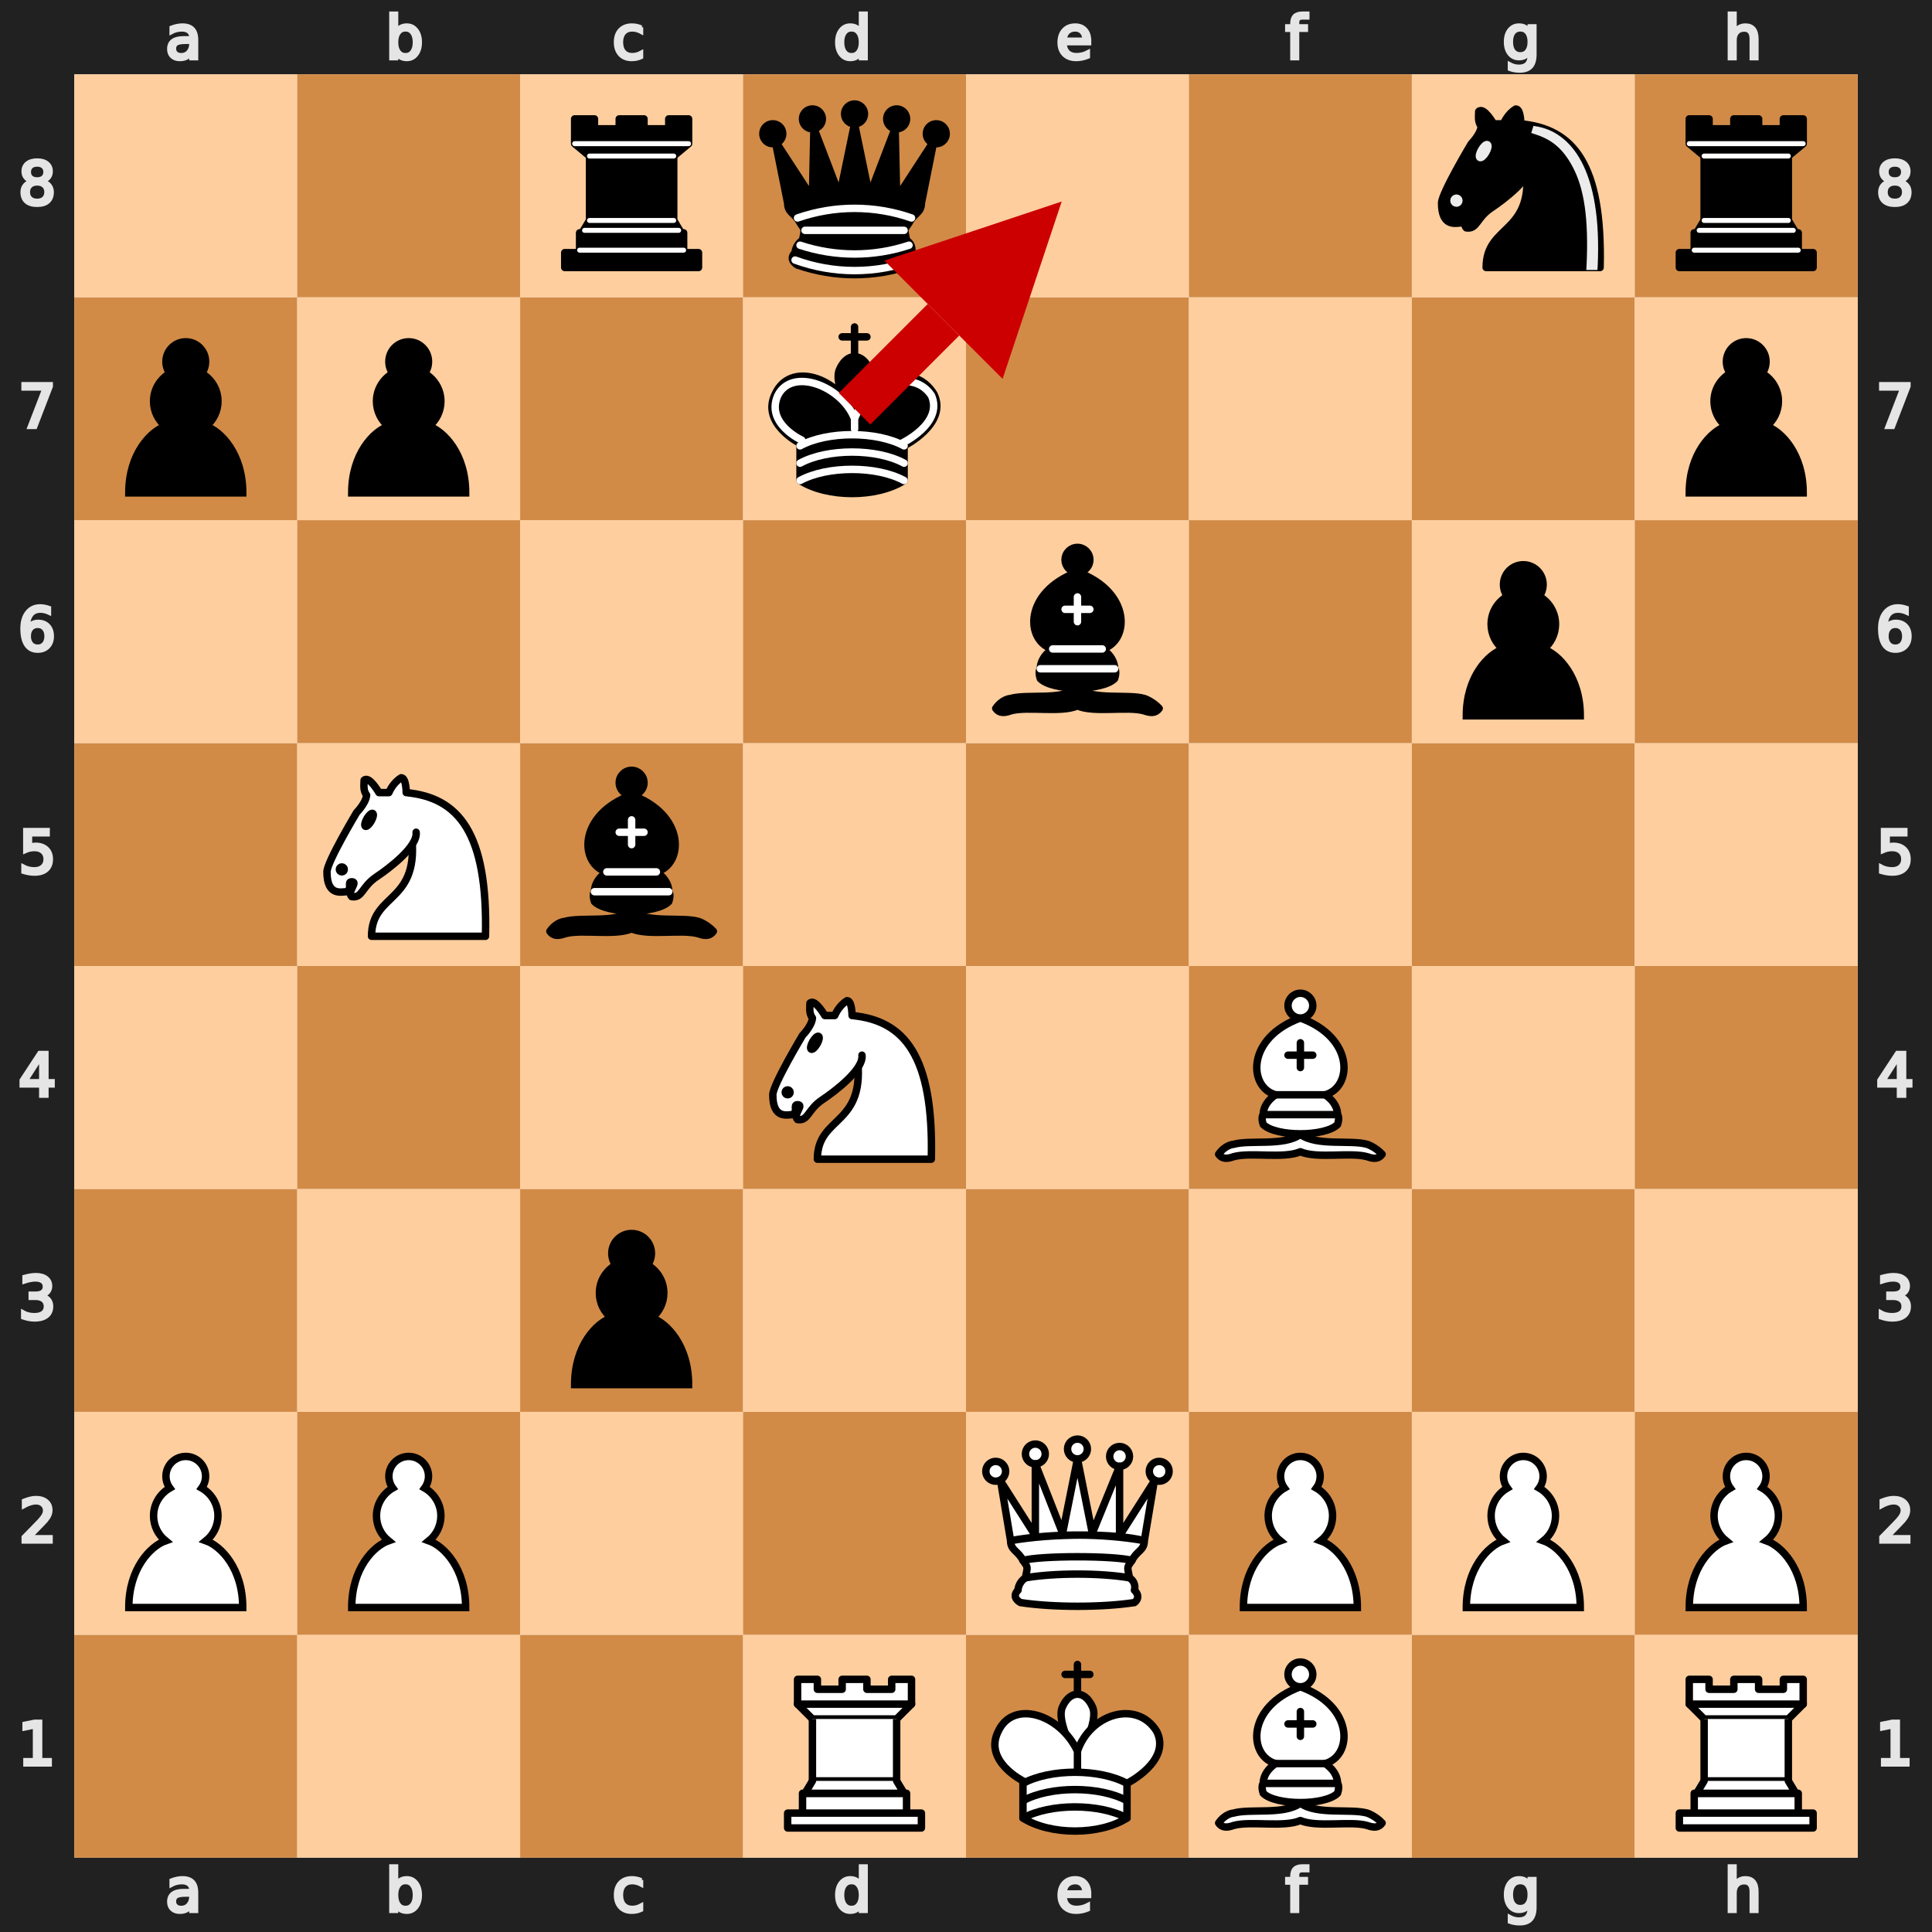
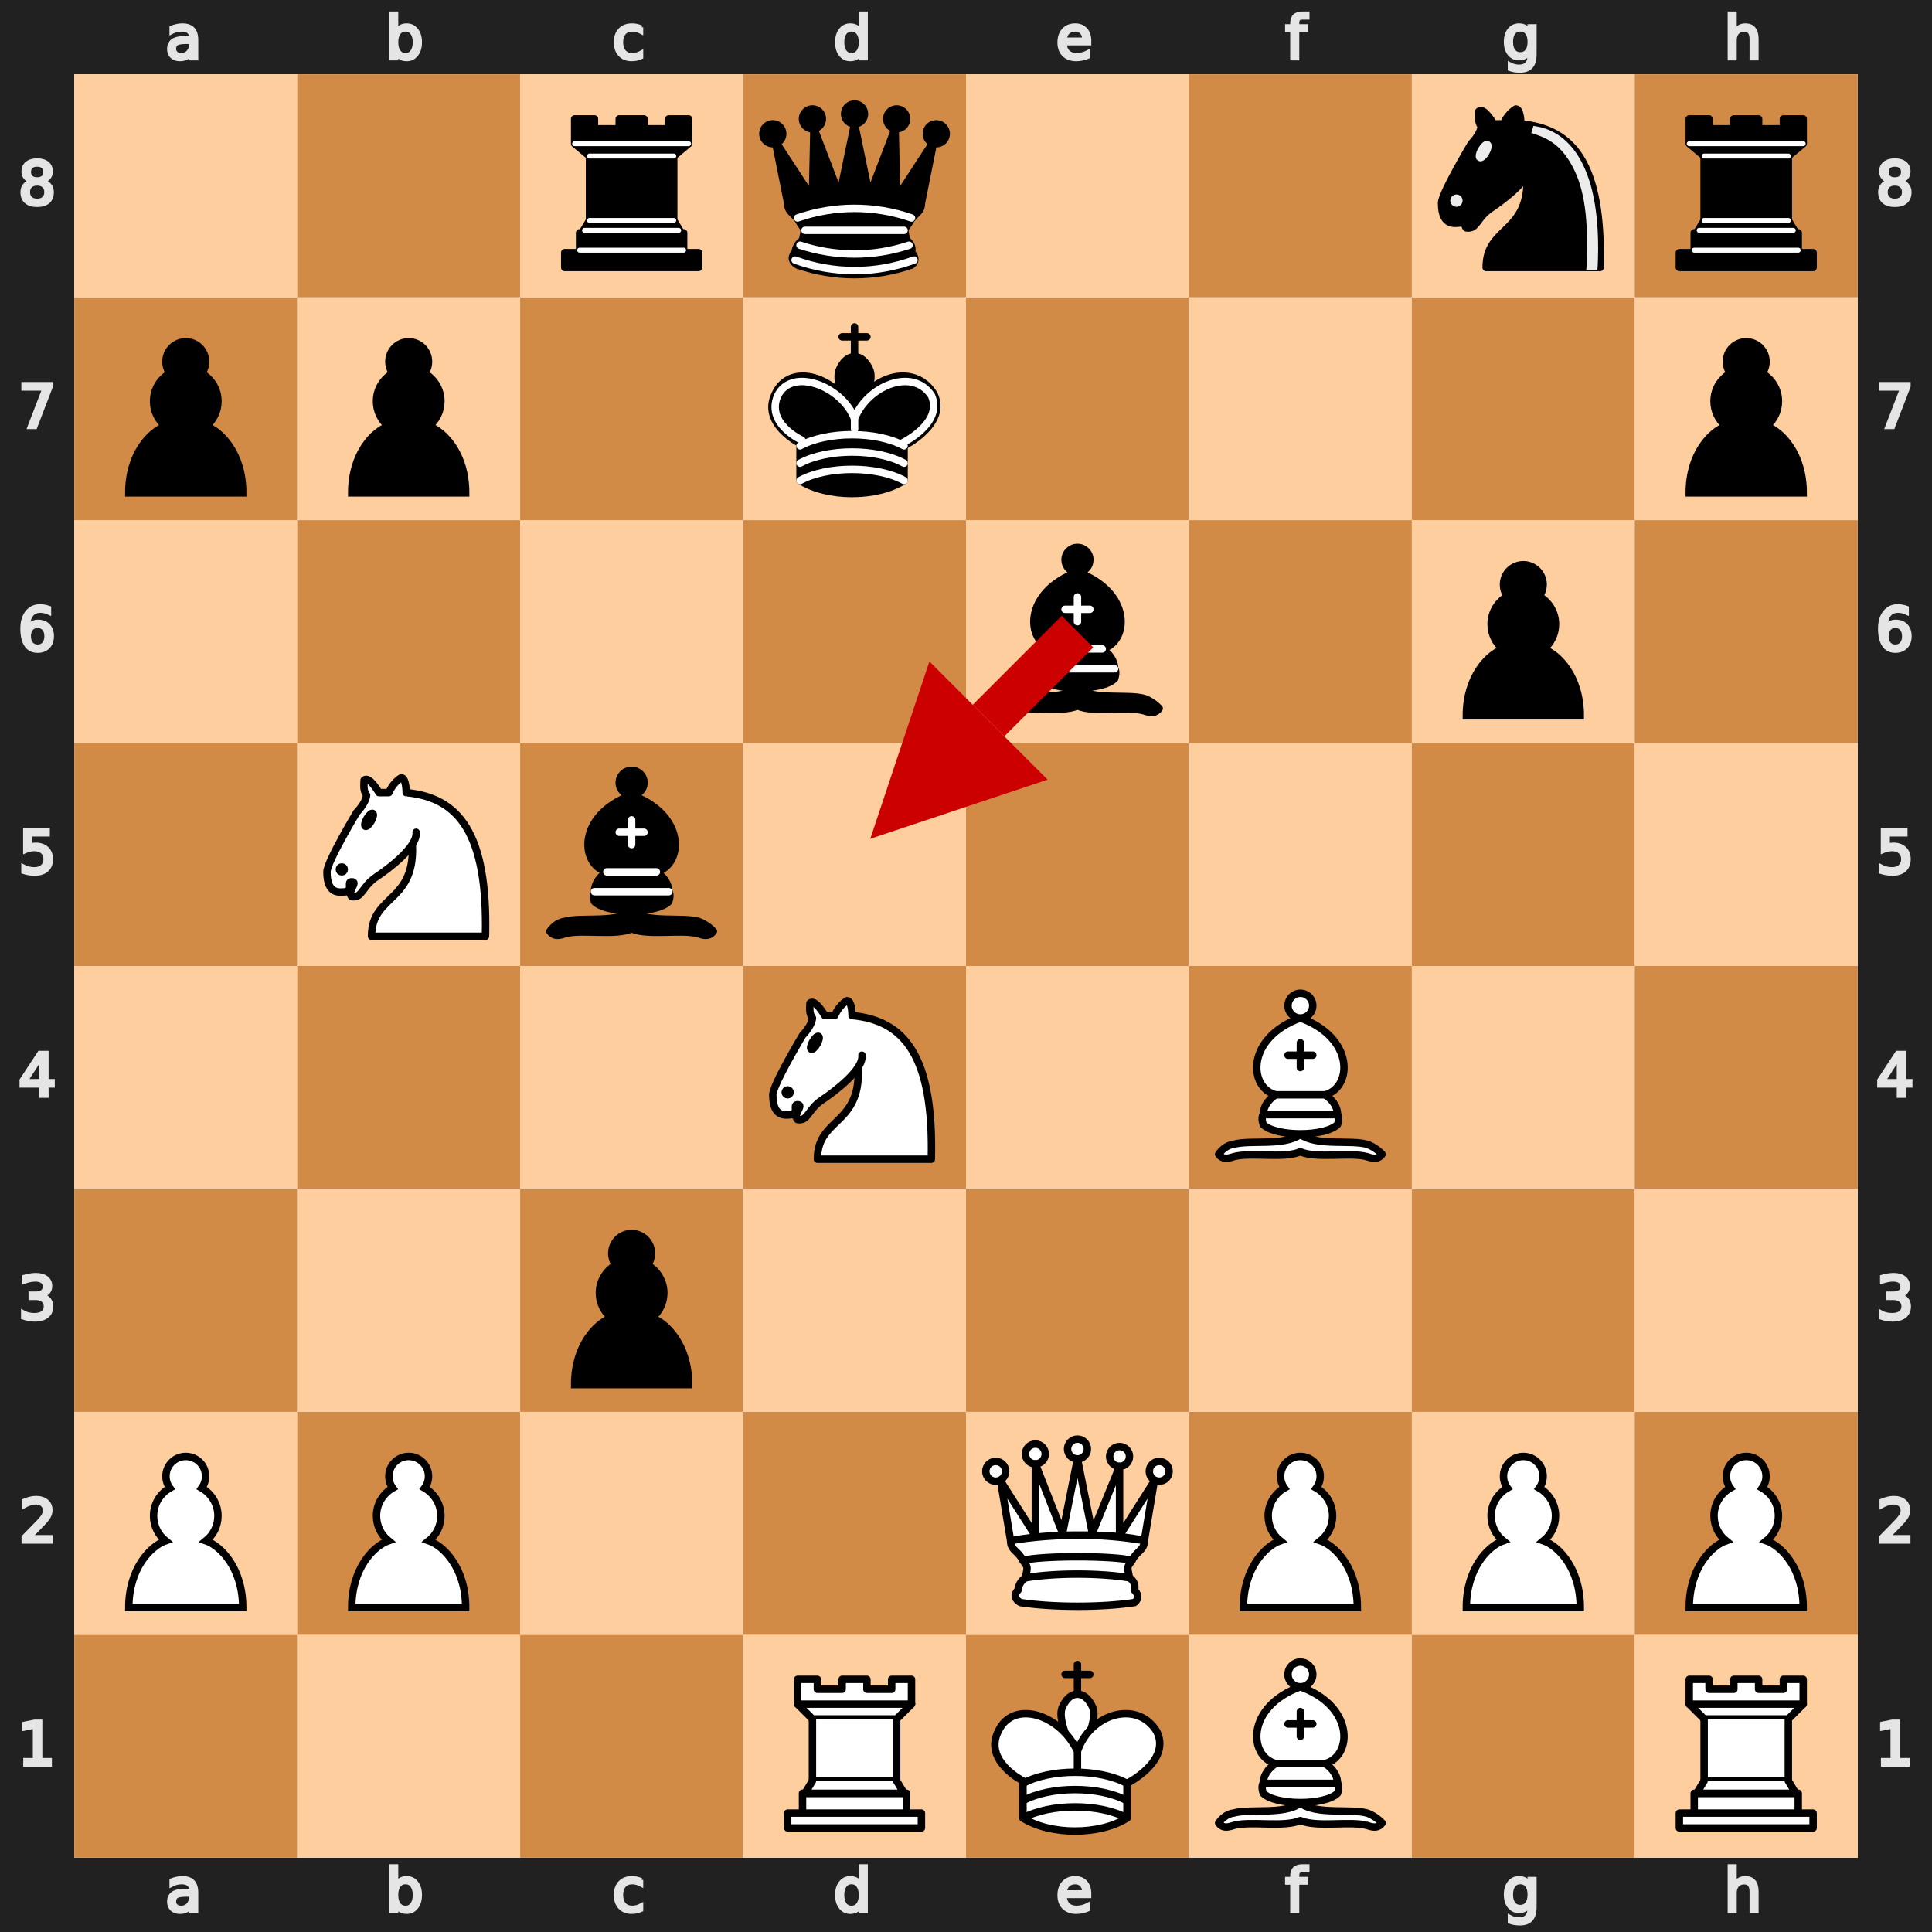
<svg xmlns="http://www.w3.org/2000/svg" xmlns:xlink="http://www.w3.org/1999/xlink" viewBox="0 0 390 390" width="520" height="520">
  <defs>
    <g id="white-pawn" class="white pawn">
      <path d="M22.5 9c-2.21 0-4 1.79-4 4 0 .89.29 1.71.78 2.38C17.33 16.5 16 18.59 16 21c0 2.03.94 3.84 2.41 5.03-3 1.06-7.41 5.55-7.41 13.47h23c0-7.92-4.41-12.41-7.41-13.47 1.47-1.19 2.41-3 2.41-5.03 0-2.41-1.33-4.5-3.28-5.62.49-.67.78-1.49.78-2.38 0-2.21-1.79-4-4-4z" fill="#fff" stroke="#000" stroke-width="1.5" stroke-linecap="round" />
    </g>
    <g id="white-knight" class="white knight" fill="none" fill-rule="evenodd" stroke="#000" stroke-width="1.5" stroke-linecap="round" stroke-linejoin="round">
      <path d="M 22,10 C 32.5,11 38.5,18 38,39 L 15,39 C 15,30 25,32.5 23,18" style="fill:#ffffff; stroke:#000000;" />
      <path d="M 24,18 C 24.38,20.91 18.45,25.37 16,27 C 13,29 13.18,31.34 11,31 C 9.958,30.06 12.41,27.96 11,28 C 10,28 11.19,29.23 10,30 C 9,30 5.997,31 6,26 C 6,24 12,14 12,14 C 12,14 13.89,12.1 14,10.5 C 13.27,9.506 13.5,8.5 13.5,7.5 C 14.5,6.5 16.5,10 16.5,10 L 18.5,10 C 18.5,10 19.28,8.008 21,7 C 22,7 22,10 22,10" style="fill:#ffffff; stroke:#000000;" />
      <path d="M 9.5 25.5 A 0.5 0.5 0 1 1 8.5,25.5 A 0.5 0.5 0 1 1 9.5 25.5 z" style="fill:#000000; stroke:#000000;" />
      <path d="M 15 15.5 A 0.5 1.5 0 1 1 14,15.5 A 0.5 1.5 0 1 1 15 15.5 z" transform="matrix(0.866,0.5,-0.5,0.866,9.693,-5.173)" style="fill:#000000; stroke:#000000;" />
    </g>
    <g id="white-bishop" class="white bishop" fill="none" fill-rule="evenodd" stroke="#000" stroke-width="1.5" stroke-linecap="round" stroke-linejoin="round">
      <g fill="#fff" stroke-linecap="butt">
        <path d="M9 36c3.39-.97 10.11.43 13.5-2 3.39 2.43 10.11 1.03 13.5 2 0 0 1.65.54 3 2-.68.97-1.65.99-3 .5-3.39-.97-10.11.46-13.5-1-3.39 1.46-10.11.03-13.5 1-1.354.49-2.323.47-3-.5 1.354-1.94 3-2 3-2zM15 32c2.5 2.5 12.5 2.5 15 0 .5-1.5 0-2 0-2 0-2.5-2.5-4-2.5-4 5.5-1.5 6-11.5-5-15.5-11 4-10.5 14-5 15.5 0 0-2.5 1.5-2.5 4 0 0-.5.5 0 2zM25 8a2.5 2.5 0 1 1-5 0 2.5 2.5 0 1 1 5 0z" />
      </g>
      <path d="M17.5 26h10M15 30h15m-7.5-14.5v5M20 18h5" stroke-linejoin="miter" />
    </g>
    <g id="white-rook" class="white rook" fill="#fff" fill-rule="evenodd" stroke="#000" stroke-width="1.5" stroke-linecap="round" stroke-linejoin="round">
      <path d="M9 39h27v-3H9v3zM12 36v-4h21v4H12zM11 14V9h4v2h5V9h5v2h5V9h4v5" stroke-linecap="butt" />
      <path d="M34 14l-3 3H14l-3-3" />
      <path d="M31 17v12.5H14V17" stroke-linecap="butt" stroke-linejoin="miter" />
      <path d="M31 29.5l1.5 2.5h-20l1.5-2.5" />
      <path d="M11 14h23" fill="none" stroke-linejoin="miter" />
    </g>
    <g id="white-queen" class="white queen" fill="#fff" fill-rule="evenodd" stroke="#000" stroke-width="1.5" stroke-linecap="round" stroke-linejoin="round">
      <path d="M8 12a2 2 0 1 1-4 0 2 2 0 1 1 4 0zM24.5 7.5a2 2 0 1 1-4 0 2 2 0 1 1 4 0zM41 12a2 2 0 1 1-4 0 2 2 0 1 1 4 0zM16 8.5a2 2 0 1 1-4 0 2 2 0 1 1 4 0zM33 9a2 2 0 1 1-4 0 2 2 0 1 1 4 0z" />
      <path d="M9 26c8.5-1.5 21-1.5 27 0l2-12-7 11V11l-5.5 13.5-3-15-3 15-5.5-14V25L7 14l2 12zM9 26c0 2 1.5 2 2.5 4 1 1.5 1 1 .5 3.5-1.5 1-1.5 2.5-1.5 2.5-1.5 1.5.5 2.5.5 2.5 6.5 1 16.5 1 23 0 0 0 1.5-1 0-2.5 0 0 .5-1.5-1-2.5-.5-2.5-.5-2 .5-3.5 1-2 2.5-2 2.5-4-8.5-1.5-18.5-1.5-27 0z" stroke-linecap="butt" />
      <path d="M11.5 30c3.5-1 18.5-1 22 0M12 33.5c6-1 15-1 21 0" fill="none" />
    </g>
    <g id="white-king" class="white king" fill="none" fill-rule="evenodd" stroke="#000" stroke-width="1.5" stroke-linecap="round" stroke-linejoin="round">
      <path d="M22.5 11.63V6M20 8h5" stroke-linejoin="miter" />
      <path d="M22.5 25s4.5-7.5 3-10.5c0 0-1-2.5-3-2.5s-3 2.5-3 2.5c-1.5 3 3 10.5 3 10.5" fill="#fff" stroke-linecap="butt" stroke-linejoin="miter" />
      <path d="M11.5 37c5.5 3.5 15.5 3.5 21 0v-7s9-4.5 6-10.5c-4-6.5-13.5-3.5-16 4V27v-3.5c-3.5-7.5-13-10.5-16-4-3 6 5 10 5 10V37z" fill="#fff" />
      <path d="M11.5 30c5.5-3 15.5-3 21 0m-21 3.5c5.5-3 15.5-3 21 0m-21 3.5c5.5-3 15.5-3 21 0" />
    </g>
    <g id="black-pawn" class="black pawn">
      <path d="M22.5 9c-2.21 0-4 1.79-4 4 0 .89.29 1.71.78 2.38C17.33 16.5 16 18.59 16 21c0 2.03.94 3.84 2.41 5.03-3 1.06-7.41 5.55-7.41 13.47h23c0-7.92-4.41-12.41-7.41-13.47 1.47-1.19 2.41-3 2.41-5.03 0-2.41-1.33-4.5-3.28-5.62.49-.67.78-1.49.78-2.38 0-2.21-1.79-4-4-4z" fill="#000" stroke="#000" stroke-width="1.5" stroke-linecap="round" />
    </g>
    <g id="black-knight" class="black knight" fill="none" fill-rule="evenodd" stroke="#000" stroke-width="1.5" stroke-linecap="round" stroke-linejoin="round">
      <path d="M 22,10 C 32.5,11 38.5,18 38,39 L 15,39 C 15,30 25,32.5 23,18" style="fill:#000000; stroke:#000000;" />
      <path d="M 24,18 C 24.38,20.91 18.45,25.37 16,27 C 13,29 13.18,31.34 11,31 C 9.958,30.06 12.41,27.96 11,28 C 10,28 11.19,29.23 10,30 C 9,30 5.997,31 6,26 C 6,24 12,14 12,14 C 12,14 13.89,12.1 14,10.5 C 13.27,9.506 13.5,8.5 13.5,7.5 C 14.5,6.5 16.5,10 16.5,10 L 18.5,10 C 18.5,10 19.28,8.008 21,7 C 22,7 22,10 22,10" style="fill:#000000; stroke:#000000;" />
      <path d="M 9.5 25.5 A 0.5 0.5 0 1 1 8.5,25.5 A 0.5 0.5 0 1 1 9.5 25.5 z" style="fill:#ececec; stroke:#ececec;" />
      <path d="M 15 15.5 A 0.5 1.5 0 1 1 14,15.5 A 0.5 1.5 0 1 1 15 15.5 z" transform="matrix(0.866,0.5,-0.5,0.866,9.693,-5.173)" style="fill:#ececec; stroke:#ececec;" />
      <path d="M 24.55,10.4 L 24.1,11.85 L 24.6,12 C 27.75,13 30.25,14.49 32.5,18.75 C 34.75,23.01 35.75,29.06 35.25,39 L 35.2,39.5 L 37.45,39.5 L 37.5,39 C 38,28.94 36.62,22.15 34.25,17.66 C 31.88,13.17 28.46,11.02 25.06,10.5 L 24.55,10.4 z " style="fill:#ececec; stroke:none;" />
    </g>
    <g id="black-bishop" class="black bishop" fill="none" fill-rule="evenodd" stroke="#000" stroke-width="1.5" stroke-linecap="round" stroke-linejoin="round">
      <path d="M9 36c3.39-.97 10.11.43 13.5-2 3.39 2.43 10.11 1.03 13.5 2 0 0 1.65.54 3 2-.68.97-1.65.99-3 .5-3.39-.97-10.11.46-13.5-1-3.39 1.46-10.11.03-13.5 1-1.354.49-2.323.47-3-.5 1.354-1.94 3-2 3-2zm6-4c2.5 2.5 12.5 2.5 15 0 .5-1.5 0-2 0-2 0-2.5-2.5-4-2.5-4 5.5-1.5 6-11.5-5-15.5-11 4-10.5 14-5 15.5 0 0-2.5 1.5-2.5 4 0 0-.5.5 0 2zM25 8a2.5 2.5 0 1 1-5 0 2.5 2.5 0 1 1 5 0z" fill="#000" stroke-linecap="butt" />
      <path d="M17.5 26h10M15 30h15m-7.5-14.5v5M20 18h5" stroke="#fff" stroke-linejoin="miter" />
    </g>
    <g id="black-rook" class="black rook" fill="#000" fill-rule="evenodd" stroke="#000" stroke-width="1.5" stroke-linecap="round" stroke-linejoin="round">
      <path d="M9 39h27v-3H9v3zM12.5 32l1.5-2.5h17l1.5 2.5h-20zM12 36v-4h21v4H12z" stroke-linecap="butt" />
      <path d="M14 29.5v-13h17v13H14z" stroke-linecap="butt" stroke-linejoin="miter" />
      <path d="M14 16.5L11 14h23l-3 2.5H14zM11 14V9h4v2h5V9h5v2h5V9h4v5H11z" stroke-linecap="butt" />
      <path d="M12 35.5h21M13 31.5h19M14 29.5h17M14 16.5h17M11 14h23" fill="none" stroke="#fff" stroke-width="1" stroke-linejoin="miter" />
    </g>
    <g id="black-queen" class="black queen" fill="#000" fill-rule="evenodd" stroke="#000" stroke-width="1.5" stroke-linecap="round" stroke-linejoin="round">
      <g fill="#000" stroke="none">
        <circle cx="6" cy="12" r="2.75" />
        <circle cx="14" cy="9" r="2.75" />
        <circle cx="22.5" cy="8" r="2.75" />
        <circle cx="31" cy="9" r="2.75" />
        <circle cx="39" cy="12" r="2.75" />
      </g>
      <path d="M9 26c8.5-1.5 21-1.5 27 0l2.5-12.5L31 25l-.3-14.1-5.2 13.6-3-14.5-3 14.5-5.2-13.6L14 25 6.5 13.5 9 26zM9 26c0 2 1.5 2 2.5 4 1 1.5 1 1 .5 3.5-1.5 1-1.5 2.5-1.5 2.5-1.5 1.5.5 2.5.5 2.5 6.5 1 16.5 1 23 0 0 0 1.5-1 0-2.5 0 0 .5-1.5-1-2.5-.5-2.5-.5-2 .5-3.5 1-2 2.5-2 2.5-4-8.5-1.5-18.5-1.5-27 0z" stroke-linecap="butt" />
      <path d="M11 38.5a35 35 1 0 0 23 0" fill="none" stroke-linecap="butt" />
      <path d="M11 29a35 35 1 0 1 23 0M12.5 31.5h20M11.5 34.5a35 35 1 0 0 22 0M10.5 37.5a35 35 1 0 0 24 0" fill="none" stroke="#fff" />
    </g>
    <g id="black-king" class="black king" fill="none" fill-rule="evenodd" stroke="#000" stroke-width="1.5" stroke-linecap="round" stroke-linejoin="round">
      <path d="M22.5 11.63V6" stroke-linejoin="miter" />
      <path d="M22.5 25s4.5-7.5 3-10.5c0 0-1-2.5-3-2.5s-3 2.5-3 2.5c-1.5 3 3 10.5 3 10.5" fill="#000" stroke-linecap="butt" stroke-linejoin="miter" />
      <path d="M11.5 37c5.5 3.5 15.5 3.5 21 0v-7s9-4.5 6-10.5c-4-6.5-13.5-3.5-16 4V27v-3.5c-3.5-7.5-13-10.5-16-4-3 6 5 10 5 10V37z" fill="#000" />
      <path d="M20 8h5" stroke-linejoin="miter" />
      <path d="M32 29.5s8.5-4 6.03-9.65C34.15 14 25 18 22.5 24.5l.01 2.1-.01-2.1C20 18 9.906 14 6.997 19.85c-2.497 5.65 4.853 9 4.853 9M11.5 30c5.5-3 15.5-3 21 0m-21 3.5c5.5-3 15.5-3 21 0m-21 3.5c5.5-3 15.5-3 21 0" stroke="#fff" />
    </g>
  </defs>
  <rect x="7.5" y="7.5" width="375" height="375" fill="none" stroke="#212121" stroke-width="15" />
  <g transform="translate(20, 1) scale(0.75, 0.75)" fill="#e5e5e5" stroke="#e5e5e5">
    <path d="M23.328 10.016q-1.742 0-2.414.398-.672.398-.672 1.36 0 .765.5 1.218.508.445 1.375.445 1.196 0 1.914-.843.727-.852.727-2.258v-.32zm2.867-.594v4.992h-1.437v-1.328q-.492.797-1.227 1.18-.734.375-1.797.375-1.343 0-2.14-.75-.79-.758-.79-2.024 0-1.476.985-2.226.992-.75 2.953-.75h2.016V8.75q0-.992-.656-1.531-.649-.547-1.829-.547-.75 0-1.46.18-.711.18-1.368.539V6.062q.79-.304 1.532-.453.742-.156 1.445-.156 1.898 0 2.836.984.937.985.937 2.985z" />
  </g>
  <g transform="translate(20, 375) scale(0.75, 0.75)" fill="#e5e5e5" stroke="#e5e5e5">
    <path d="M23.328 10.016q-1.742 0-2.414.398-.672.398-.672 1.36 0 .765.5 1.218.508.445 1.375.445 1.196 0 1.914-.843.727-.852.727-2.258v-.32zm2.867-.594v4.992h-1.437v-1.328q-.492.797-1.227 1.18-.734.375-1.797.375-1.343 0-2.14-.75-.79-.758-.79-2.024 0-1.476.985-2.226.992-.75 2.953-.75h2.016V8.75q0-.992-.656-1.531-.649-.547-1.829-.547-.75 0-1.46.18-.711.18-1.368.539V6.062q.79-.304 1.532-.453.742-.156 1.445-.156 1.898 0 2.836.984.937.985.937 2.985z" />
  </g>
  <g transform="translate(65, 1) scale(0.75, 0.75)" fill="#e5e5e5" stroke="#e5e5e5">
    <path d="M24.922 10.047q0-1.586-.656-2.485-.649-.906-1.79-.906-1.14 0-1.796.906-.649.899-.649 2.485 0 1.586.649 2.492.656.898 1.797.898 1.14 0 1.789-.898.656-.906.656-2.492zm-4.89-3.055q.452-.781 1.14-1.156.695-.383 1.656-.383 1.594 0 2.586 1.266 1 1.265 1 3.328 0 2.062-1 3.328-.992 1.266-2.586 1.266-.96 0-1.656-.375-.688-.383-1.14-1.164v1.312h-1.446V2.258h1.445z" />
  </g>
  <g transform="translate(65, 375) scale(0.75, 0.75)" fill="#e5e5e5" stroke="#e5e5e5">
    <path d="M24.922 10.047q0-1.586-.656-2.485-.649-.906-1.79-.906-1.14 0-1.796.906-.649.899-.649 2.485 0 1.586.649 2.492.656.898 1.797.898 1.14 0 1.789-.898.656-.906.656-2.492zm-4.89-3.055q.452-.781 1.14-1.156.695-.383 1.656-.383 1.594 0 2.586 1.266 1 1.265 1 3.328 0 2.062-1 3.328-.992 1.266-2.586 1.266-.96 0-1.656-.375-.688-.383-1.14-1.164v1.312h-1.446V2.258h1.445z" />
  </g>
  <g transform="translate(110, 1) scale(0.75, 0.75)" fill="#e5e5e5" stroke="#e5e5e5">
    <path d="M25.96 6v1.344q-.608-.336-1.226-.5-.609-.172-1.234-.172-1.398 0-2.172.89-.773.883-.773 2.485 0 1.601.773 2.492.774.883 2.172.883.625 0 1.234-.164.618-.172 1.227-.508v1.328q-.602.281-1.25.422-.64.14-1.367.14-1.977 0-3.14-1.242-1.165-1.242-1.165-3.351 0-2.14 1.172-3.367 1.18-1.227 3.227-1.227.664 0 1.296.14.633.134 1.227.407z" />
  </g>
  <g transform="translate(110, 375) scale(0.75, 0.75)" fill="#e5e5e5" stroke="#e5e5e5">
    <path d="M25.96 6v1.344q-.608-.336-1.226-.5-.609-.172-1.234-.172-1.398 0-2.172.89-.773.883-.773 2.485 0 1.601.773 2.492.774.883 2.172.883.625 0 1.234-.164.618-.172 1.227-.508v1.328q-.602.281-1.25.422-.64.14-1.367.14-1.977 0-3.14-1.242-1.165-1.242-1.165-3.351 0-2.14 1.172-3.367 1.18-1.227 3.227-1.227.664 0 1.296.14.633.134 1.227.407z" />
  </g>
  <g transform="translate(155, 1) scale(0.75, 0.75)" fill="#e5e5e5" stroke="#e5e5e5">
    <path d="M24.973 6.992V2.258h1.437v12.156h-1.437v-1.312q-.453.78-1.149 1.164-.687.375-1.656.375-1.586 0-2.586-1.266-.992-1.266-.992-3.328 0-2.063.992-3.328 1-1.266 2.586-1.266.969 0 1.656.383.696.375 1.149 1.156zm-4.899 3.055q0 1.586.649 2.492.656.898 1.797.898 1.14 0 1.796-.898.657-.906.657-2.492 0-1.586-.657-2.485-.656-.906-1.796-.906-1.141 0-1.797.906-.649.899-.649 2.485z" />
  </g>
  <g transform="translate(155, 375) scale(0.75, 0.75)" fill="#e5e5e5" stroke="#e5e5e5">
    <path d="M24.973 6.992V2.258h1.437v12.156h-1.437v-1.312q-.453.78-1.149 1.164-.687.375-1.656.375-1.586 0-2.586-1.266-.992-1.266-.992-3.328 0-2.063.992-3.328 1-1.266 2.586-1.266.969 0 1.656.383.696.375 1.149 1.156zm-4.899 3.055q0 1.586.649 2.492.656.898 1.797.898 1.14 0 1.796-.898.657-.906.657-2.492 0-1.586-.657-2.485-.656-.906-1.796-.906-1.141 0-1.797.906-.649.899-.649 2.485z" />
  </g>
  <g transform="translate(200, 1) scale(0.75, 0.75)" fill="#e5e5e5" stroke="#e5e5e5">
    <path d="M26.555 9.68v.703h-6.61q.094 1.484.89 2.265.806.774 2.235.774.828 0 1.602-.203.781-.203 1.547-.61v1.36q-.774.328-1.586.5-.813.172-1.649.172-2.093 0-3.32-1.22-1.219-1.218-1.219-3.296 0-2.148 1.157-3.406 1.164-1.266 3.132-1.266 1.766 0 2.79 1.14 1.03 1.134 1.03 3.087zm-1.438-.422q-.015-1.18-.664-1.883-.64-.703-1.703-.703-1.203 0-1.93.68-.718.68-.828 1.914z" />
  </g>
  <g transform="translate(200, 375) scale(0.75, 0.75)" fill="#e5e5e5" stroke="#e5e5e5">
    <path d="M26.555 9.68v.703h-6.61q.094 1.484.89 2.265.806.774 2.235.774.828 0 1.602-.203.781-.203 1.547-.61v1.36q-.774.328-1.586.5-.813.172-1.649.172-2.093 0-3.32-1.22-1.219-1.218-1.219-3.296 0-2.148 1.157-3.406 1.164-1.266 3.132-1.266 1.766 0 2.79 1.14 1.03 1.134 1.03 3.087zm-1.438-.422q-.015-1.18-.664-1.883-.64-.703-1.703-.703-1.203 0-1.93.68-.718.68-.828 1.914z" />
  </g>
  <g transform="translate(245, 1) scale(0.75, 0.75)" fill="#e5e5e5" stroke="#e5e5e5">
    <path d="M25.285 2.258v1.195H23.91q-.773 0-1.078.313-.297.312-.297 1.125v.773h2.367v1.117h-2.367v7.633H21.09V6.781h-1.375V5.664h1.375v-.61q0-1.46.68-2.124.68-.672 2.156-.672z" />
  </g>
  <g transform="translate(245, 375) scale(0.75, 0.75)" fill="#e5e5e5" stroke="#e5e5e5">
    <path d="M25.285 2.258v1.195H23.91q-.773 0-1.078.313-.297.312-.297 1.125v.773h2.367v1.117h-2.367v7.633H21.09V6.781h-1.375V5.664h1.375v-.61q0-1.46.68-2.124.68-.672 2.156-.672z" />
  </g>
  <g transform="translate(290, 1) scale(0.75, 0.75)" fill="#e5e5e5" stroke="#e5e5e5">
    <path d="M24.973 9.937q0-1.562-.649-2.421-.64-.86-1.804-.86-1.157 0-1.805.86-.64.859-.64 2.421 0 1.555.64 2.415.648.859 1.805.859 1.164 0 1.804-.86.649-.859.649-2.414zm1.437 3.391q0 2.234-.992 3.32-.992 1.094-3.04 1.094-.757 0-1.429-.117-.672-.11-1.304-.344v-1.398q.632.344 1.25.508.617.164 1.257.164 1.414 0 2.118-.743.703-.734.703-2.226v-.711q-.446.773-1.141 1.156-.695.383-1.664.383-1.61 0-2.594-1.227-.984-1.226-.984-3.25 0-2.03.984-3.257.985-1.227 2.594-1.227.969 0 1.664.383t1.14 1.156V5.664h1.438z" />
  </g>
  <g transform="translate(290, 375) scale(0.75, 0.75)" fill="#e5e5e5" stroke="#e5e5e5">
    <path d="M24.973 9.937q0-1.562-.649-2.421-.64-.86-1.804-.86-1.157 0-1.805.86-.64.859-.64 2.421 0 1.555.64 2.415.648.859 1.805.859 1.164 0 1.804-.86.649-.859.649-2.414zm1.437 3.391q0 2.234-.992 3.32-.992 1.094-3.04 1.094-.757 0-1.429-.117-.672-.11-1.304-.344v-1.398q.632.344 1.25.508.617.164 1.257.164 1.414 0 2.118-.743.703-.734.703-2.226v-.711q-.446.773-1.141 1.156-.695.383-1.664.383-1.61 0-2.594-1.227-.984-1.226-.984-3.25 0-2.03.984-3.257.985-1.227 2.594-1.227.969 0 1.664.383t1.14 1.156V5.664h1.438z" />
  </g>
  <g transform="translate(335, 1) scale(0.75, 0.75)" fill="#e5e5e5" stroke="#e5e5e5">
    <path d="M26.164 9.133v5.281h-1.437V9.18q0-1.243-.485-1.86-.484-.617-1.453-.617-1.164 0-1.836.742-.672.742-.672 2.024v4.945h-1.445V2.258h1.445v4.765q.516-.789 1.211-1.18.703-.39 1.617-.39 1.508 0 2.282.938.773.93.773 2.742z" />
  </g>
  <g transform="translate(335, 375) scale(0.75, 0.75)" fill="#e5e5e5" stroke="#e5e5e5">
    <path d="M26.164 9.133v5.281h-1.437V9.18q0-1.243-.485-1.86-.484-.617-1.453-.617-1.164 0-1.836.742-.672.742-.672 2.024v4.945h-1.445V2.258h1.445v4.765q.516-.789 1.211-1.18.703-.39 1.617-.39 1.508 0 2.282.938.773.93.773 2.742z" />
  </g>
  <g transform="translate(0, 335) scale(0.75, 0.75)" fill="#e5e5e5" stroke="#e5e5e5">
    <path d="M6.754 26.996h2.578v-8.898l-2.805.562v-1.437l2.79-.563h1.578v10.336h2.578v1.328h-6.72z" />
  </g>
  <g transform="translate(375, 335) scale(0.75, 0.75)" fill="#e5e5e5" stroke="#e5e5e5">
    <path d="M6.754 26.996h2.578v-8.898l-2.805.562v-1.437l2.79-.563h1.578v10.336h2.578v1.328h-6.72z" />
  </g>
  <g transform="translate(0, 290) scale(0.75, 0.75)" fill="#e5e5e5" stroke="#e5e5e5">
    <path d="M8.195 26.996h5.508v1.328H6.297v-1.328q.898-.93 2.445-2.492 1.555-1.57 1.953-2.024.758-.851 1.055-1.437.305-.594.305-1.164 0-.93-.657-1.516-.648-.586-1.695-.586-.742 0-1.57.258-.82.258-1.758.781v-1.593q.953-.383 1.781-.578.828-.196 1.516-.196 1.812 0 2.89.906 1.079.907 1.079 2.422 0 .72-.274 1.368-.265.64-.976 1.515-.196.227-1.243 1.313-1.046 1.078-2.953 3.023z" />
  </g>
  <g transform="translate(375, 290) scale(0.75, 0.75)" fill="#e5e5e5" stroke="#e5e5e5">
    <path d="M8.195 26.996h5.508v1.328H6.297v-1.328q.898-.93 2.445-2.492 1.555-1.57 1.953-2.024.758-.851 1.055-1.437.305-.594.305-1.164 0-.93-.657-1.516-.648-.586-1.695-.586-.742 0-1.57.258-.82.258-1.758.781v-1.593q.953-.383 1.781-.578.828-.196 1.516-.196 1.812 0 2.89.906 1.079.907 1.079 2.422 0 .72-.274 1.368-.265.64-.976 1.515-.196.227-1.243 1.313-1.046 1.078-2.953 3.023z" />
  </g>
  <g transform="translate(0, 245) scale(0.75, 0.75)" fill="#e5e5e5" stroke="#e5e5e5">
    <path d="M11.434 22.035q1.132.242 1.765 1.008.64.766.64 1.89 0 1.727-1.187 2.672-1.187.946-3.375.946-.734 0-1.515-.149-.774-.14-1.602-.43V26.45q.656.383 1.438.578.78.196 1.632.196 1.485 0 2.258-.586.782-.586.782-1.703 0-1.032-.727-1.61-.719-.586-2.008-.586h-1.36v-1.297h1.423q1.164 0 1.78-.46.618-.47.618-1.344 0-.899-.64-1.375-.633-.485-1.82-.485-.65 0-1.391.141-.743.14-1.633.437V16.95q.898-.25 1.68-.375.788-.125 1.484-.125 1.797 0 2.844.82 1.046.813 1.046 2.204 0 .968-.554 1.64-.555.664-1.578.922z" />
  </g>
  <g transform="translate(375, 245) scale(0.75, 0.75)" fill="#e5e5e5" stroke="#e5e5e5">
    <path d="M11.434 22.035q1.132.242 1.765 1.008.64.766.64 1.89 0 1.727-1.187 2.672-1.187.946-3.375.946-.734 0-1.515-.149-.774-.14-1.602-.43V26.45q.656.383 1.438.578.78.196 1.632.196 1.485 0 2.258-.586.782-.586.782-1.703 0-1.032-.727-1.61-.719-.586-2.008-.586h-1.36v-1.297h1.423q1.164 0 1.78-.46.618-.47.618-1.344 0-.899-.64-1.375-.633-.485-1.82-.485-.65 0-1.391.141-.743.14-1.633.437V16.95q.898-.25 1.68-.375.788-.125 1.484-.125 1.797 0 2.844.82 1.046.813 1.046 2.204 0 .968-.554 1.64-.555.664-1.578.922z" />
  </g>
  <g transform="translate(0, 200) scale(0.75, 0.75)" fill="#e5e5e5" stroke="#e5e5e5">
    <path d="M11.016 18.035L7.03 24.262h3.985zm-.414-1.375h1.984v7.602h1.664v1.312h-1.664v2.75h-1.57v-2.75H5.75v-1.523z" />
  </g>
  <g transform="translate(375, 200) scale(0.75, 0.75)" fill="#e5e5e5" stroke="#e5e5e5">
    <path d="M11.016 18.035L7.03 24.262h3.985zm-.414-1.375h1.984v7.602h1.664v1.312h-1.664v2.75h-1.57v-2.75H5.75v-1.523z" />
  </g>
  <g transform="translate(0, 155) scale(0.75, 0.75)" fill="#e5e5e5" stroke="#e5e5e5">
    <path d="M6.719 16.66h6.195v1.328h-4.75v2.86q.344-.118.688-.172.343-.063.687-.063 1.953 0 3.094 1.07 1.14 1.07 1.14 2.899 0 1.883-1.171 2.93-1.172 1.039-3.305 1.039-.735 0-1.5-.125-.758-.125-1.57-.375v-1.586q.703.383 1.453.57.75.188 1.586.188 1.351 0 2.14-.711.79-.711.79-1.93 0-1.219-.79-1.93-.789-.71-2.14-.71-.633 0-1.266.14-.625.14-1.281.438z" />
  </g>
  <g transform="translate(375, 155) scale(0.75, 0.75)" fill="#e5e5e5" stroke="#e5e5e5">
    <path d="M6.719 16.66h6.195v1.328h-4.75v2.86q.344-.118.688-.172.343-.063.687-.063 1.953 0 3.094 1.07 1.14 1.07 1.14 2.899 0 1.883-1.171 2.93-1.172 1.039-3.305 1.039-.735 0-1.5-.125-.758-.125-1.57-.375v-1.586q.703.383 1.453.57.75.188 1.586.188 1.351 0 2.14-.711.79-.711.79-1.93 0-1.219-.79-1.93-.789-.71-2.14-.71-.633 0-1.266.14-.625.14-1.281.438z" />
  </g>
  <g transform="translate(0, 110) scale(0.75, 0.75)" fill="#e5e5e5" stroke="#e5e5e5">
    <path d="M10.137 21.863q-1.063 0-1.688.727-.617.726-.617 1.992 0 1.258.617 1.992.625.727 1.688.727 1.062 0 1.68-.727.624-.734.624-1.992 0-1.266-.625-1.992-.617-.727-1.68-.727zm3.133-4.945v1.437q-.594-.28-1.204-.43-.601-.148-1.195-.148-1.562 0-2.39 1.055-.82 1.055-.938 3.188.46-.68 1.156-1.04.696-.367 1.531-.367 1.758 0 2.774 1.07 1.023 1.063 1.023 2.899 0 1.797-1.062 2.883-1.063 1.086-2.828 1.086-2.024 0-3.094-1.547-1.07-1.555-1.07-4.5 0-2.766 1.312-4.406 1.313-1.649 3.524-1.649.593 0 1.195.117.61.118 1.266.352z" />
  </g>
  <g transform="translate(375, 110) scale(0.75, 0.75)" fill="#e5e5e5" stroke="#e5e5e5">
    <path d="M10.137 21.863q-1.063 0-1.688.727-.617.726-.617 1.992 0 1.258.617 1.992.625.727 1.688.727 1.062 0 1.68-.727.624-.734.624-1.992 0-1.266-.625-1.992-.617-.727-1.68-.727zm3.133-4.945v1.437q-.594-.28-1.204-.43-.601-.148-1.195-.148-1.562 0-2.39 1.055-.82 1.055-.938 3.188.46-.68 1.156-1.04.696-.367 1.531-.367 1.758 0 2.774 1.07 1.023 1.063 1.023 2.899 0 1.797-1.062 2.883-1.063 1.086-2.828 1.086-2.024 0-3.094-1.547-1.07-1.555-1.07-4.5 0-2.766 1.312-4.406 1.313-1.649 3.524-1.649.593 0 1.195.117.61.118 1.266.352z" />
  </g>
  <g transform="translate(0, 65) scale(0.75, 0.75)" fill="#e5e5e5" stroke="#e5e5e5">
    <path d="M6.25 16.66h7.5v.672L9.516 28.324H7.867l3.985-10.336H6.25z" />
  </g>
  <g transform="translate(375, 65) scale(0.75, 0.75)" fill="#e5e5e5" stroke="#e5e5e5">
    <path d="M6.25 16.66h7.5v.672L9.516 28.324H7.867l3.985-10.336H6.25z" />
  </g>
  <g transform="translate(0, 20) scale(0.75, 0.75)" fill="#e5e5e5" stroke="#e5e5e5">
    <path d="M10 22.785q-1.125 0-1.773.602-.641.601-.641 1.656t.64 1.656q.649.602 1.774.602t1.773-.602q.649-.61.649-1.656 0-1.055-.649-1.656-.64-.602-1.773-.602zm-1.578-.672q-1.016-.25-1.586-.945-.563-.695-.563-1.695 0-1.399.993-2.211 1-.813 2.734-.813 1.742 0 2.734.813.993.812.993 2.21 0 1-.57 1.696-.563.695-1.571.945 1.14.266 1.773 1.04.641.773.641 1.89 0 1.695-1.04 2.602-1.03.906-2.96.906t-2.969-.906Q6 26.738 6 25.043q0-1.117.64-1.89.641-.774 1.782-1.04zm-.578-2.492q0 .906.562 1.414.57.508 1.594.508 1.016 0 1.586-.508.578-.508.578-1.414 0-.906-.578-1.414-.57-.508-1.586-.508-1.023 0-1.594.508-.562.508-.562 1.414z" />
  </g>
  <g transform="translate(375, 20) scale(0.75, 0.75)" fill="#e5e5e5" stroke="#e5e5e5">
    <path d="M10 22.785q-1.125 0-1.773.602-.641.601-.641 1.656t.64 1.656q.649.602 1.774.602t1.773-.602q.649-.61.649-1.656 0-1.055-.649-1.656-.64-.602-1.773-.602zm-1.578-.672q-1.016-.25-1.586-.945-.563-.695-.563-1.695 0-1.399.993-2.211 1-.813 2.734-.813 1.742 0 2.734.813.993.812.993 2.21 0 1-.57 1.696-.563.695-1.571.945 1.14.266 1.773 1.04.641.773.641 1.89 0 1.695-1.04 2.602-1.03.906-2.96.906t-2.969-.906Q6 26.738 6 25.043q0-1.117.64-1.89.641-.774 1.782-1.04zm-.578-2.492q0 .906.562 1.414.57.508 1.594.508 1.016 0 1.586-.508.578-.508.578-1.414 0-.906-.578-1.414-.57-.508-1.586-.508-1.023 0-1.594.508-.562.508-.562 1.414z" />
  </g>
  <rect x="15" y="330" width="45" height="45" class="square dark a1" stroke="none" fill="#d18b47" />
  <rect x="60" y="330" width="45" height="45" class="square light b1" stroke="none" fill="#ffce9e" />
  <rect x="105" y="330" width="45" height="45" class="square dark c1" stroke="none" fill="#d18b47" />
  <rect x="150" y="330" width="45" height="45" class="square light d1" stroke="none" fill="#ffce9e" />
  <rect x="195" y="330" width="45" height="45" class="square dark e1" stroke="none" fill="#d18b47" />
  <rect x="240" y="330" width="45" height="45" class="square light f1" stroke="none" fill="#ffce9e" />
  <rect x="285" y="330" width="45" height="45" class="square dark g1" stroke="none" fill="#d18b47" />
  <rect x="330" y="330" width="45" height="45" class="square light h1" stroke="none" fill="#ffce9e" />
  <rect x="15" y="285" width="45" height="45" class="square light a2" stroke="none" fill="#ffce9e" />
  <rect x="60" y="285" width="45" height="45" class="square dark b2" stroke="none" fill="#d18b47" />
  <rect x="105" y="285" width="45" height="45" class="square light c2" stroke="none" fill="#ffce9e" />
  <rect x="150" y="285" width="45" height="45" class="square dark d2" stroke="none" fill="#d18b47" />
  <rect x="195" y="285" width="45" height="45" class="square light e2" stroke="none" fill="#ffce9e" />
  <rect x="240" y="285" width="45" height="45" class="square dark f2" stroke="none" fill="#d18b47" />
  <rect x="285" y="285" width="45" height="45" class="square light g2" stroke="none" fill="#ffce9e" />
  <rect x="330" y="285" width="45" height="45" class="square dark h2" stroke="none" fill="#d18b47" />
  <rect x="15" y="240" width="45" height="45" class="square dark a3" stroke="none" fill="#d18b47" />
  <rect x="60" y="240" width="45" height="45" class="square light b3" stroke="none" fill="#ffce9e" />
  <rect x="105" y="240" width="45" height="45" class="square dark c3" stroke="none" fill="#d18b47" />
  <rect x="150" y="240" width="45" height="45" class="square light d3" stroke="none" fill="#ffce9e" />
  <rect x="195" y="240" width="45" height="45" class="square dark e3" stroke="none" fill="#d18b47" />
  <rect x="240" y="240" width="45" height="45" class="square light f3" stroke="none" fill="#ffce9e" />
  <rect x="285" y="240" width="45" height="45" class="square dark g3" stroke="none" fill="#d18b47" />
  <rect x="330" y="240" width="45" height="45" class="square light h3" stroke="none" fill="#ffce9e" />
  <rect x="15" y="195" width="45" height="45" class="square light a4" stroke="none" fill="#ffce9e" />
  <rect x="60" y="195" width="45" height="45" class="square dark b4" stroke="none" fill="#d18b47" />
  <rect x="105" y="195" width="45" height="45" class="square light c4" stroke="none" fill="#ffce9e" />
  <rect x="150" y="195" width="45" height="45" class="square dark d4" stroke="none" fill="#d18b47" />
  <rect x="195" y="195" width="45" height="45" class="square light e4" stroke="none" fill="#ffce9e" />
  <rect x="240" y="195" width="45" height="45" class="square dark f4" stroke="none" fill="#d18b47" />
  <rect x="285" y="195" width="45" height="45" class="square light g4" stroke="none" fill="#ffce9e" />
  <rect x="330" y="195" width="45" height="45" class="square dark h4" stroke="none" fill="#d18b47" />
  <rect x="15" y="150" width="45" height="45" class="square dark a5" stroke="none" fill="#d18b47" />
  <rect x="60" y="150" width="45" height="45" class="square light b5" stroke="none" fill="#ffce9e" />
  <rect x="105" y="150" width="45" height="45" class="square dark c5" stroke="none" fill="#d18b47" />
  <rect x="150" y="150" width="45" height="45" class="square light d5" stroke="none" fill="#ffce9e" />
  <rect x="195" y="150" width="45" height="45" class="square dark e5" stroke="none" fill="#d18b47" />
  <rect x="240" y="150" width="45" height="45" class="square light f5" stroke="none" fill="#ffce9e" />
  <rect x="285" y="150" width="45" height="45" class="square dark g5" stroke="none" fill="#d18b47" />
  <rect x="330" y="150" width="45" height="45" class="square light h5" stroke="none" fill="#ffce9e" />
  <rect x="15" y="105" width="45" height="45" class="square light a6" stroke="none" fill="#ffce9e" />
  <rect x="60" y="105" width="45" height="45" class="square dark b6" stroke="none" fill="#d18b47" />
  <rect x="105" y="105" width="45" height="45" class="square light c6" stroke="none" fill="#ffce9e" />
  <rect x="150" y="105" width="45" height="45" class="square dark d6" stroke="none" fill="#d18b47" />
  <rect x="195" y="105" width="45" height="45" class="square light e6" stroke="none" fill="#ffce9e" />
  <rect x="240" y="105" width="45" height="45" class="square dark f6" stroke="none" fill="#d18b47" />
  <rect x="285" y="105" width="45" height="45" class="square light g6" stroke="none" fill="#ffce9e" />
  <rect x="330" y="105" width="45" height="45" class="square dark h6" stroke="none" fill="#d18b47" />
  <rect x="15" y="60" width="45" height="45" class="square dark a7" stroke="none" fill="#d18b47" />
  <rect x="60" y="60" width="45" height="45" class="square light b7" stroke="none" fill="#ffce9e" />
  <rect x="105" y="60" width="45" height="45" class="square dark c7" stroke="none" fill="#d18b47" />
  <rect x="150" y="60" width="45" height="45" class="square light d7" stroke="none" fill="#ffce9e" />
  <rect x="195" y="60" width="45" height="45" class="square dark e7" stroke="none" fill="#d18b47" />
  <rect x="240" y="60" width="45" height="45" class="square light f7" stroke="none" fill="#ffce9e" />
  <rect x="285" y="60" width="45" height="45" class="square dark g7" stroke="none" fill="#d18b47" />
  <rect x="330" y="60" width="45" height="45" class="square light h7" stroke="none" fill="#ffce9e" />
  <rect x="15" y="15" width="45" height="45" class="square light a8" stroke="none" fill="#ffce9e" />
  <rect x="60" y="15" width="45" height="45" class="square dark b8" stroke="none" fill="#d18b47" />
  <rect x="105" y="15" width="45" height="45" class="square light c8" stroke="none" fill="#ffce9e" />
  <rect x="150" y="15" width="45" height="45" class="square dark d8" stroke="none" fill="#d18b47" />
  <rect x="195" y="15" width="45" height="45" class="square light e8" stroke="none" fill="#ffce9e" />
  <rect x="240" y="15" width="45" height="45" class="square dark f8" stroke="none" fill="#d18b47" />
  <rect x="285" y="15" width="45" height="45" class="square light g8" stroke="none" fill="#ffce9e" />
  <rect x="330" y="15" width="45" height="45" class="square dark h8" stroke="none" fill="#d18b47" />
  <use href="#white-rook" xlink:href="#white-rook" transform="translate(150, 330)" />
  <use href="#white-king" xlink:href="#white-king" transform="translate(195, 330)" />
  <use href="#white-bishop" xlink:href="#white-bishop" transform="translate(240, 330)" />
  <use href="#white-rook" xlink:href="#white-rook" transform="translate(330, 330)" />
  <use href="#white-pawn" xlink:href="#white-pawn" transform="translate(15, 285)" />
  <use href="#white-pawn" xlink:href="#white-pawn" transform="translate(60, 285)" />
  <use href="#white-queen" xlink:href="#white-queen" transform="translate(195, 285)" />
  <use href="#white-pawn" xlink:href="#white-pawn" transform="translate(240, 285)" />
  <use href="#white-pawn" xlink:href="#white-pawn" transform="translate(285, 285)" />
  <use href="#white-pawn" xlink:href="#white-pawn" transform="translate(330, 285)" />
  <use href="#black-pawn" xlink:href="#black-pawn" transform="translate(105, 240)" />
  <use href="#white-knight" xlink:href="#white-knight" transform="translate(150, 195)" />
  <use href="#white-bishop" xlink:href="#white-bishop" transform="translate(240, 195)" />
  <use href="#white-knight" xlink:href="#white-knight" transform="translate(60, 150)" />
  <use href="#black-bishop" xlink:href="#black-bishop" transform="translate(105, 150)" />
  <use href="#black-bishop" xlink:href="#black-bishop" transform="translate(195, 105)" />
  <use href="#black-pawn" xlink:href="#black-pawn" transform="translate(285, 105)" />
  <use href="#black-pawn" xlink:href="#black-pawn" transform="translate(15, 60)" />
  <use href="#black-pawn" xlink:href="#black-pawn" transform="translate(60, 60)" />
  <use href="#black-king" xlink:href="#black-king" transform="translate(150, 60)" />
  <use href="#black-pawn" xlink:href="#black-pawn" transform="translate(330, 60)" />
  <use href="#black-rook" xlink:href="#black-rook" transform="translate(105, 15)" />
  <use href="#black-queen" xlink:href="#black-queen" transform="translate(150, 15)" />
  <use href="#black-knight" xlink:href="#black-knight" transform="translate(285, 15)" />
  <use href="#black-rook" xlink:href="#black-rook" transform="translate(330, 15)" />
-   <line x1="172.5" y1="82.5" x2="190.453" y2="64.547" stroke="#cc0000" stroke-width="9.0" stroke-linecap="butt" class="arrow" />
-   <polygon points="214.318,40.682 178.521,52.614 202.386,76.479" fill="#cc0000" class="arrow" />
+   <line x1="217.5" y1="127.5" x2="199.547" y2="145.453" stroke="#cc0000" stroke-width="9.0" stroke-linecap="butt" class="arrow" />
+   <polygon points="175.682,169.318 211.479,157.386 187.614,133.521" fill="#cc0000" class="arrow" />
</svg>
